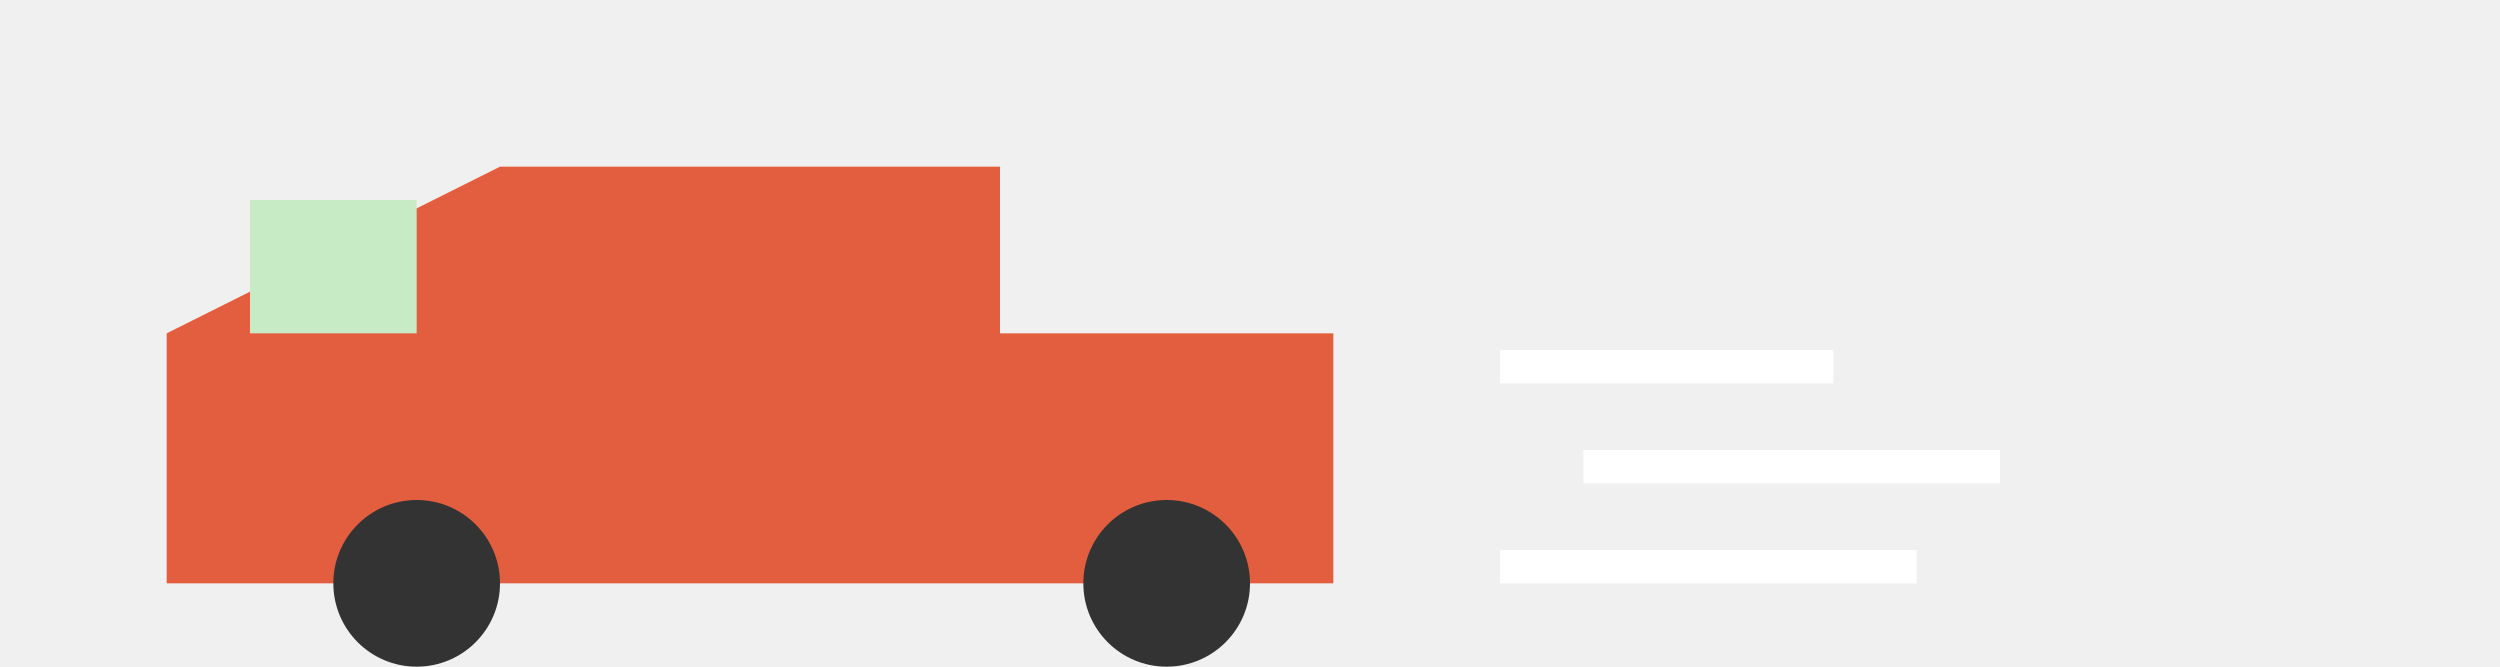
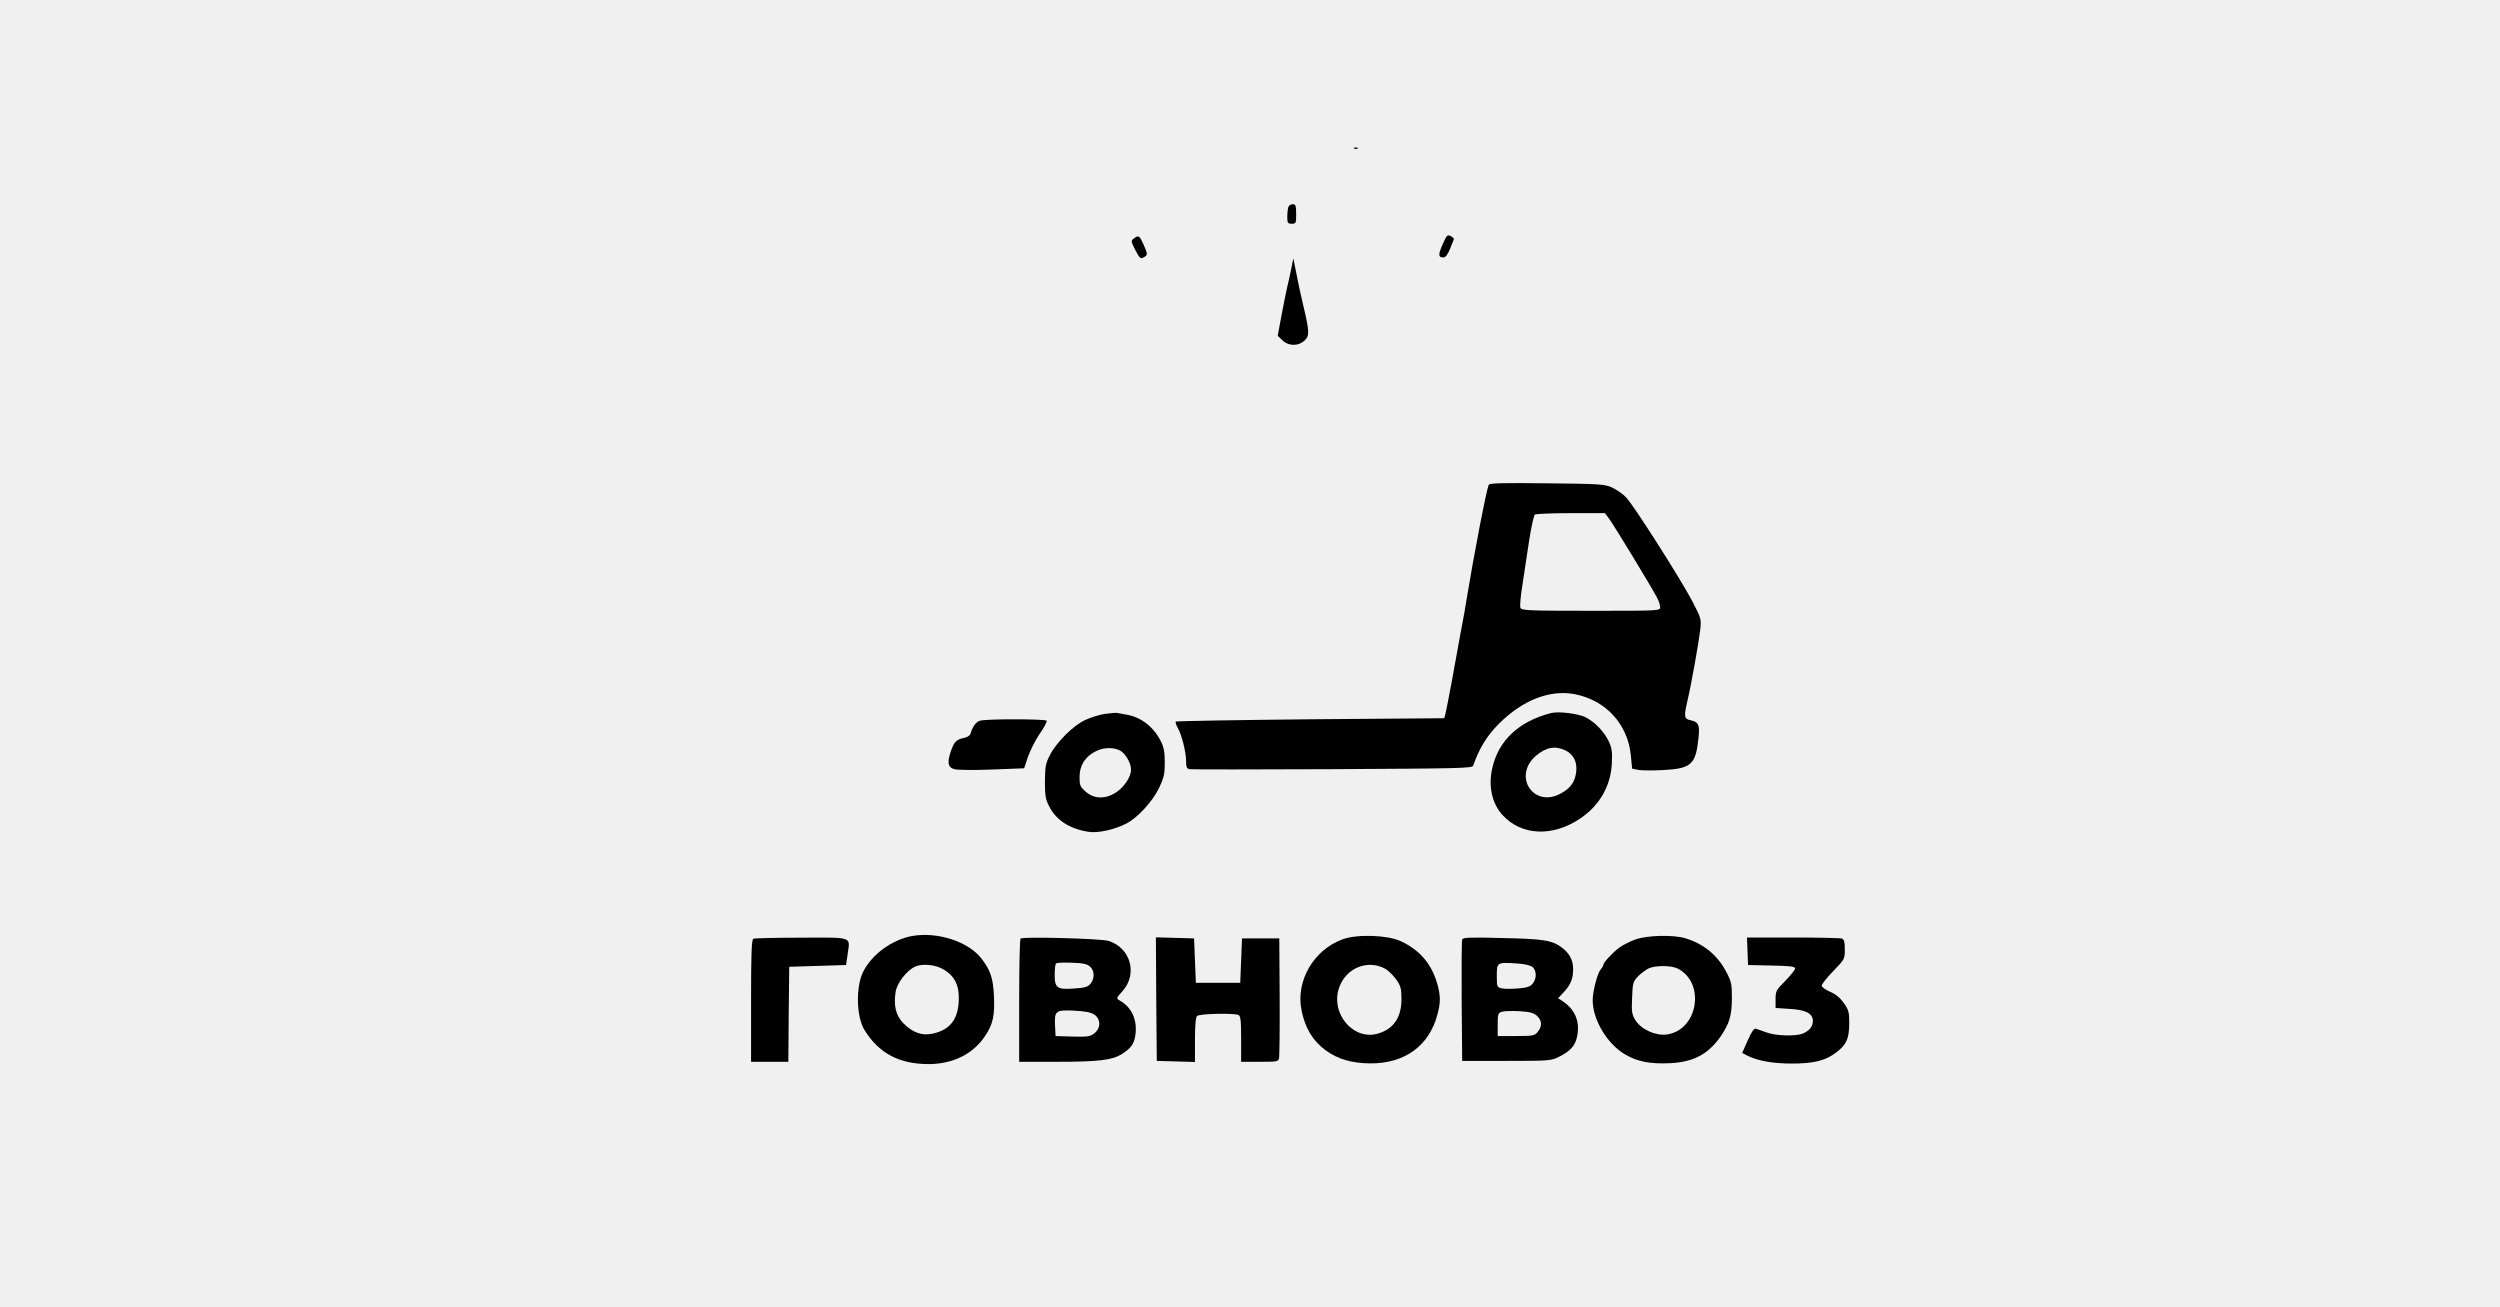
- <svg xmlns="http://www.w3.org/2000/svg" width="150" height="40" viewBox="0 0 150 40">
-   <style>
-     .truck-body { fill: #E25E3E; }
-     .window { fill: #C6EBC5; }
-     .wheels { fill: #333; }
-     .speed-lines { stroke: #fff; stroke-width: 2; }
-   </style>
-   <path class="truck-body" d="M 10 20 L 10 35 L 80 35 L 80 20 L 60 20 L 60 10 L 30 10 L 10 20 Z" />
-   <rect class="window" x="15" y="12" width="10" height="8" />
-   <circle class="wheels" cx="25" cy="35" r="5" />
-   <circle class="wheels" cx="70" cy="35" r="5" />
-   <path class="speed-lines" d="M 90 22 L 110 22" />
-   <path class="speed-lines" d="M 95 28 L 120 28" />
-   <path class="speed-lines" d="M 90 34 L 115 34" />
+ <svg xmlns="http://www.w3.org/2000/svg" version="1.0" width="1408pt" height="736pt" viewBox="0 0 1408 736" preserveAspectRatio="xMidYMid meet">
+   <g transform="translate(0,736) scale(0.1,-0.1)" fill="#000000" stroke="none">
+     <path d="M7628 6523 c7 -3 16 -2 19 1 4 3 -2 6 -13 5 -11 0 -14 -3 -6 -6z" />
+     <path d="M7256 6194 c-3 -9 -6 -33 -6 -55 0 -35 3 -39 25 -39 24 0 25 3 25 55 0 47 -3 55 -19 55 -10 0 -22 -7 -25 -16z" />
+     <path d="M8125 5984 c-26 -59 -25 -74 4 -74 12 0 24 15 37 47 11 27 20 51 22 55 2 4 -6 12 -17 18 -19 10 -23 6 -46 -46z" />
+     <path d="M6386 6017 c-17 -13 -17 -16 8 -65 24 -46 29 -51 46 -42 25 13 25 17 0 74 -23 50 -27 53 -54 33z" />
+     <path d="M7271 5840 c-7 -36 -17 -78 -21 -95 -4 -16 -18 -85 -31 -153 l-23 -123 26 -25 c34 -34 90 -35 125 -2 29 27 28 50 -7 198 -13 52 -30 133 -39 180 l-17 85 -13 -65z" />
+     <path d="M8385 4630 c-12 -19 -86 -406 -126 -650 -4 -30 -19 -113 -33 -185 -13 -71 -36 -195 -50 -275 -15 -80 -30 -158 -34 -175 l-8 -30 -753 -6 c-414 -4 -755 -10 -759 -13 -3 -4 2 -19 11 -35 22 -38 47 -136 47 -187 0 -32 4 -43 18 -46 9 -2 372 -2 805 0 723 4 789 5 794 20 34 98 78 169 145 236 133 133 285 192 424 167 177 -33 302 -169 319 -346 l7 -74 35 -7 c20 -4 82 -4 139 -1 159 8 185 31 200 182 8 73 0 89 -46 99 -35 7 -37 20 -16 111 21 87 64 330 72 400 6 59 5 63 -45 159 -68 129 -331 542 -373 585 -18 19 -53 43 -78 55 -42 19 -66 21 -366 24 -241 3 -324 1 -329 -8z m678 -192 c26 -35 242 -390 270 -445 10 -18 17 -41 17 -53 0 -20 -4 -20 -390 -20 -355 0 -391 2 -397 17 -4 9 1 66 11 127 9 61 26 174 38 251 12 77 27 143 32 147 6 4 97 8 203 8 l192 0 24 -32z" />
+     <path d="M6220 3339 c-30 -5 -78 -20 -108 -34 -66 -30 -160 -123 -198 -196 -25 -48 -28 -65 -29 -149 0 -82 3 -102 25 -143 39 -77 116 -126 222 -142 52 -8 143 12 210 46 63 31 148 124 186 201 27 58 32 78 32 143 0 57 -5 86 -21 118 -41 83 -112 138 -194 152 -22 4 -47 8 -55 10 -8 1 -40 -2 -70 -6z m103 -217 c26 -24 47 -66 47 -97 0 -40 -40 -100 -86 -129 -60 -38 -122 -36 -169 5 -32 28 -35 36 -35 83 0 65 31 115 92 145 50 26 119 23 151 -7z" />
+     <path d="M8735 3344 c-181 -47 -294 -153 -330 -308 -24 -102 -3 -200 57 -266 106 -117 283 -125 439 -19 108 73 171 183 177 311 3 65 0 85 -18 124 -28 56 -77 107 -131 135 -41 20 -152 34 -194 23z m81 -210 c46 -22 68 -65 61 -122 -6 -54 -31 -90 -83 -119 -155 -89 -278 95 -143 211 57 48 107 57 165 30z" />
+     <path d="M5520 3301 c-23 -6 -42 -32 -54 -73 -3 -10 -18 -20 -33 -23 -47 -10 -57 -20 -76 -71 -24 -68 -19 -96 18 -106 17 -5 112 -6 212 -2 l181 7 22 66 c13 36 42 94 66 129 25 35 42 68 39 73 -7 10 -337 11 -375 0z" />
+     <path d="M5140 2089 c-116 -20 -233 -106 -281 -207 -40 -86 -35 -250 9 -322 82 -133 198 -194 367 -193 135 2 245 57 312 157 45 66 56 115 51 226 -5 101 -19 144 -70 211 -73 95 -245 152 -388 128z m176 -190 c59 -36 84 -83 84 -159 0 -114 -44 -177 -141 -200 -64 -16 -118 3 -172 58 -41 42 -55 97 -43 175 8 51 62 121 110 143 41 19 118 11 162 -17z" />
+     <path d="M7562 2070 c-163 -59 -265 -234 -232 -399 20 -101 64 -174 137 -227 67 -49 146 -72 248 -73 196 -2 335 99 381 277 18 66 17 104 0 167 -32 115 -98 193 -206 244 -75 35 -246 41 -328 11z m243 -168 c16 -10 43 -37 59 -59 25 -36 29 -51 29 -110 0 -103 -44 -168 -132 -194 -141 -42 -273 118 -217 264 41 109 164 155 261 99z" />
+     <path d="M9211 2069 c-29 -10 -70 -31 -90 -45 -40 -30 -90 -84 -91 -98 0 -5 -7 -17 -15 -26 -18 -20 -45 -123 -45 -173 0 -109 80 -244 180 -304 70 -42 141 -56 255 -51 132 6 217 51 287 153 48 71 61 114 62 210 0 82 -2 95 -31 150 -49 95 -127 159 -232 191 -67 20 -213 17 -280 -7z m238 -164 c158 -81 114 -347 -61 -371 -63 -9 -145 28 -177 80 -20 32 -23 47 -19 126 3 83 5 91 33 121 17 17 44 37 60 45 40 18 129 17 164 -1z" />
+     <path d="M4243 2073 c-10 -4 -13 -83 -13 -349 l0 -344 105 0 105 0 2 268 3 267 160 5 160 5 9 62 c14 100 33 93 -261 92 -142 0 -264 -3 -270 -6z" />
+     <path d="M5748 2074 c-5 -4 -8 -162 -8 -351 l0 -343 213 0 c233 0 311 9 366 44 51 33 67 55 75 103 13 88 -19 160 -89 199 -19 11 -18 13 16 51 88 97 47 245 -78 284 -43 13 -484 25 -495 13z m391 -158 c26 -23 27 -66 3 -96 -15 -18 -31 -23 -88 -27 -100 -8 -114 2 -114 76 0 32 3 61 8 65 4 4 44 6 88 4 63 -2 87 -7 103 -22z m24 -270 c37 -25 38 -76 0 -106 -23 -18 -38 -20 -122 -18 l-96 3 -3 58 c-4 84 3 90 108 85 60 -3 93 -9 113 -22z" />
+     <path d="M6512 1733 l3 -348 108 -3 107 -3 0 124 c0 82 4 127 12 135 13 13 202 17 232 6 13 -5 16 -27 16 -135 l0 -129 105 0 c101 0 105 1 109 23 2 12 4 168 3 347 l-2 325 -105 0 -105 0 -5 -125 -5 -125 -125 0 -125 0 -5 125 -5 125 -108 3 -107 3 2 -348z" />
+     <path d="M8235 2069 c-3 -8 -4 -165 -3 -349 l3 -335 250 0 c245 0 251 1 297 24 61 31 88 60 99 108 20 86 -8 156 -81 205 l-25 16 32 34 c38 40 53 76 53 129 0 51 -20 89 -62 121 -55 42 -100 50 -335 55 -184 5 -224 3 -228 -8z m397 -156 c23 -21 23 -65 0 -93 -14 -17 -32 -23 -84 -27 -36 -3 -78 -3 -92 1 -25 6 -26 10 -26 70 0 76 1 77 110 70 48 -3 81 -11 92 -21z m25 -275 c28 -26 29 -58 4 -89 -18 -22 -26 -24 -123 -24 l-103 0 0 65 c0 60 2 65 25 72 14 4 58 5 99 3 59 -4 80 -10 98 -27z" />
+     <path d="M9842 2003 l3 -78 133 -3 c105 -2 132 -5 132 -17 0 -7 -25 -38 -55 -69 -52 -52 -55 -58 -55 -104 l0 -49 78 -5 c93 -5 132 -26 132 -68 0 -32 -21 -57 -59 -72 -40 -15 -151 -12 -201 7 -25 9 -52 19 -60 21 -11 4 -24 -14 -47 -66 l-31 -70 28 -15 c57 -29 144 -45 250 -45 125 0 191 16 252 63 58 44 72 77 73 163 0 62 -3 76 -30 114 -21 30 -45 50 -77 64 -27 11 -48 27 -48 35 0 8 29 45 65 82 64 66 65 68 65 122 0 41 -4 56 -16 61 -9 3 -132 6 -275 6 l-260 0 3 -77z" />
+   </g>
</svg>
